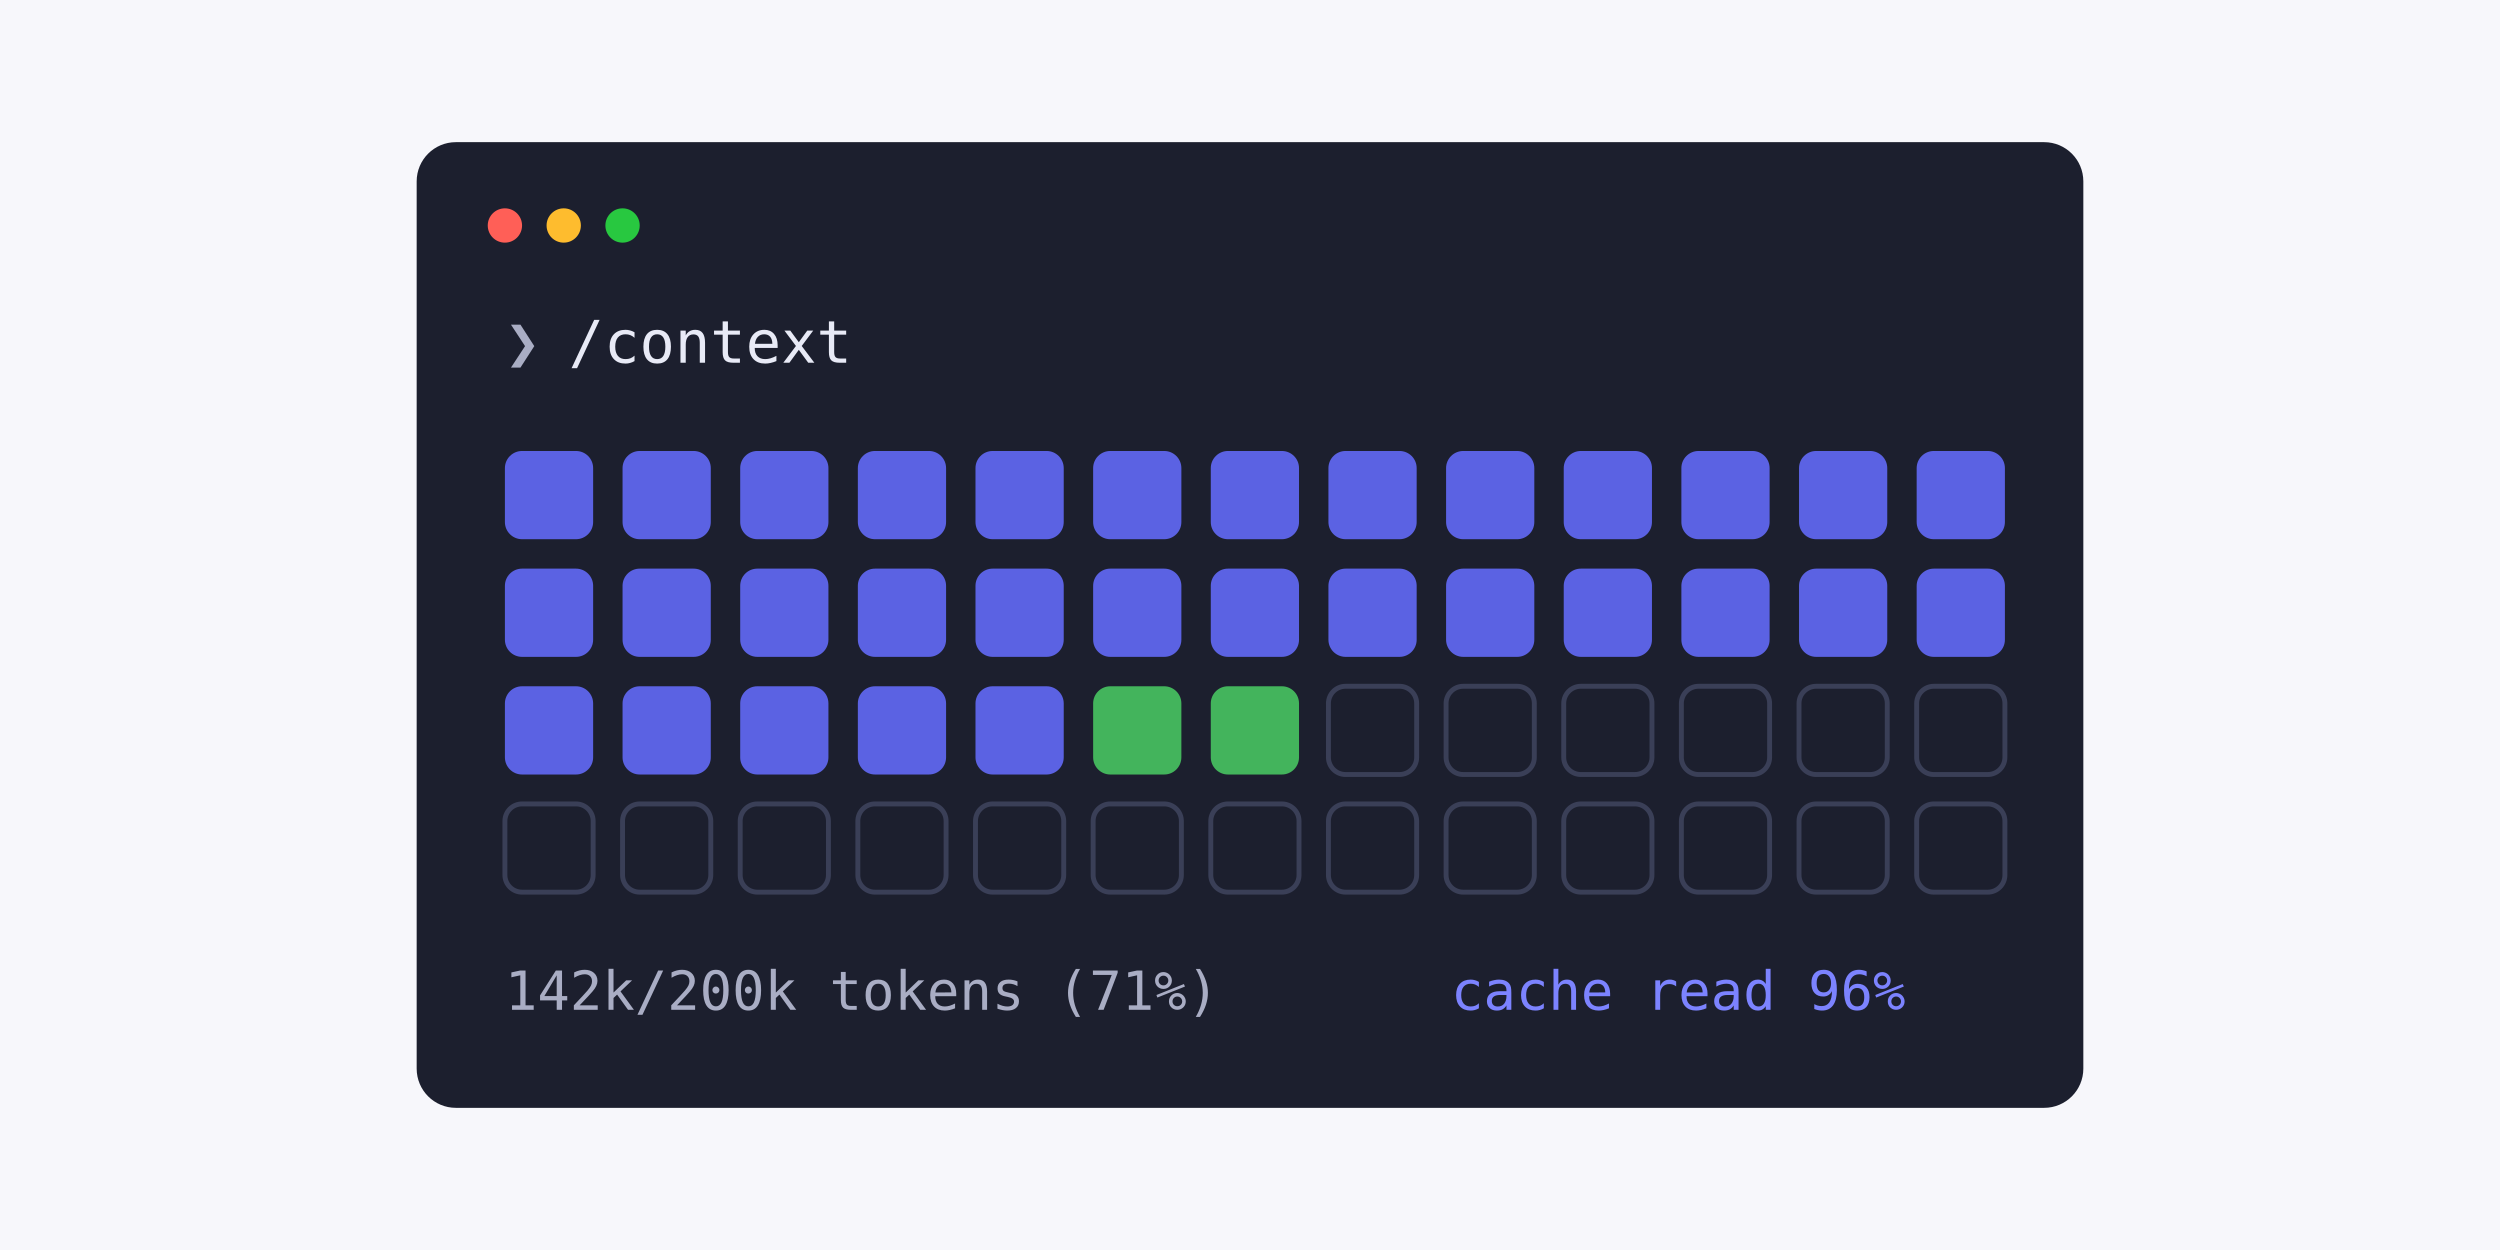
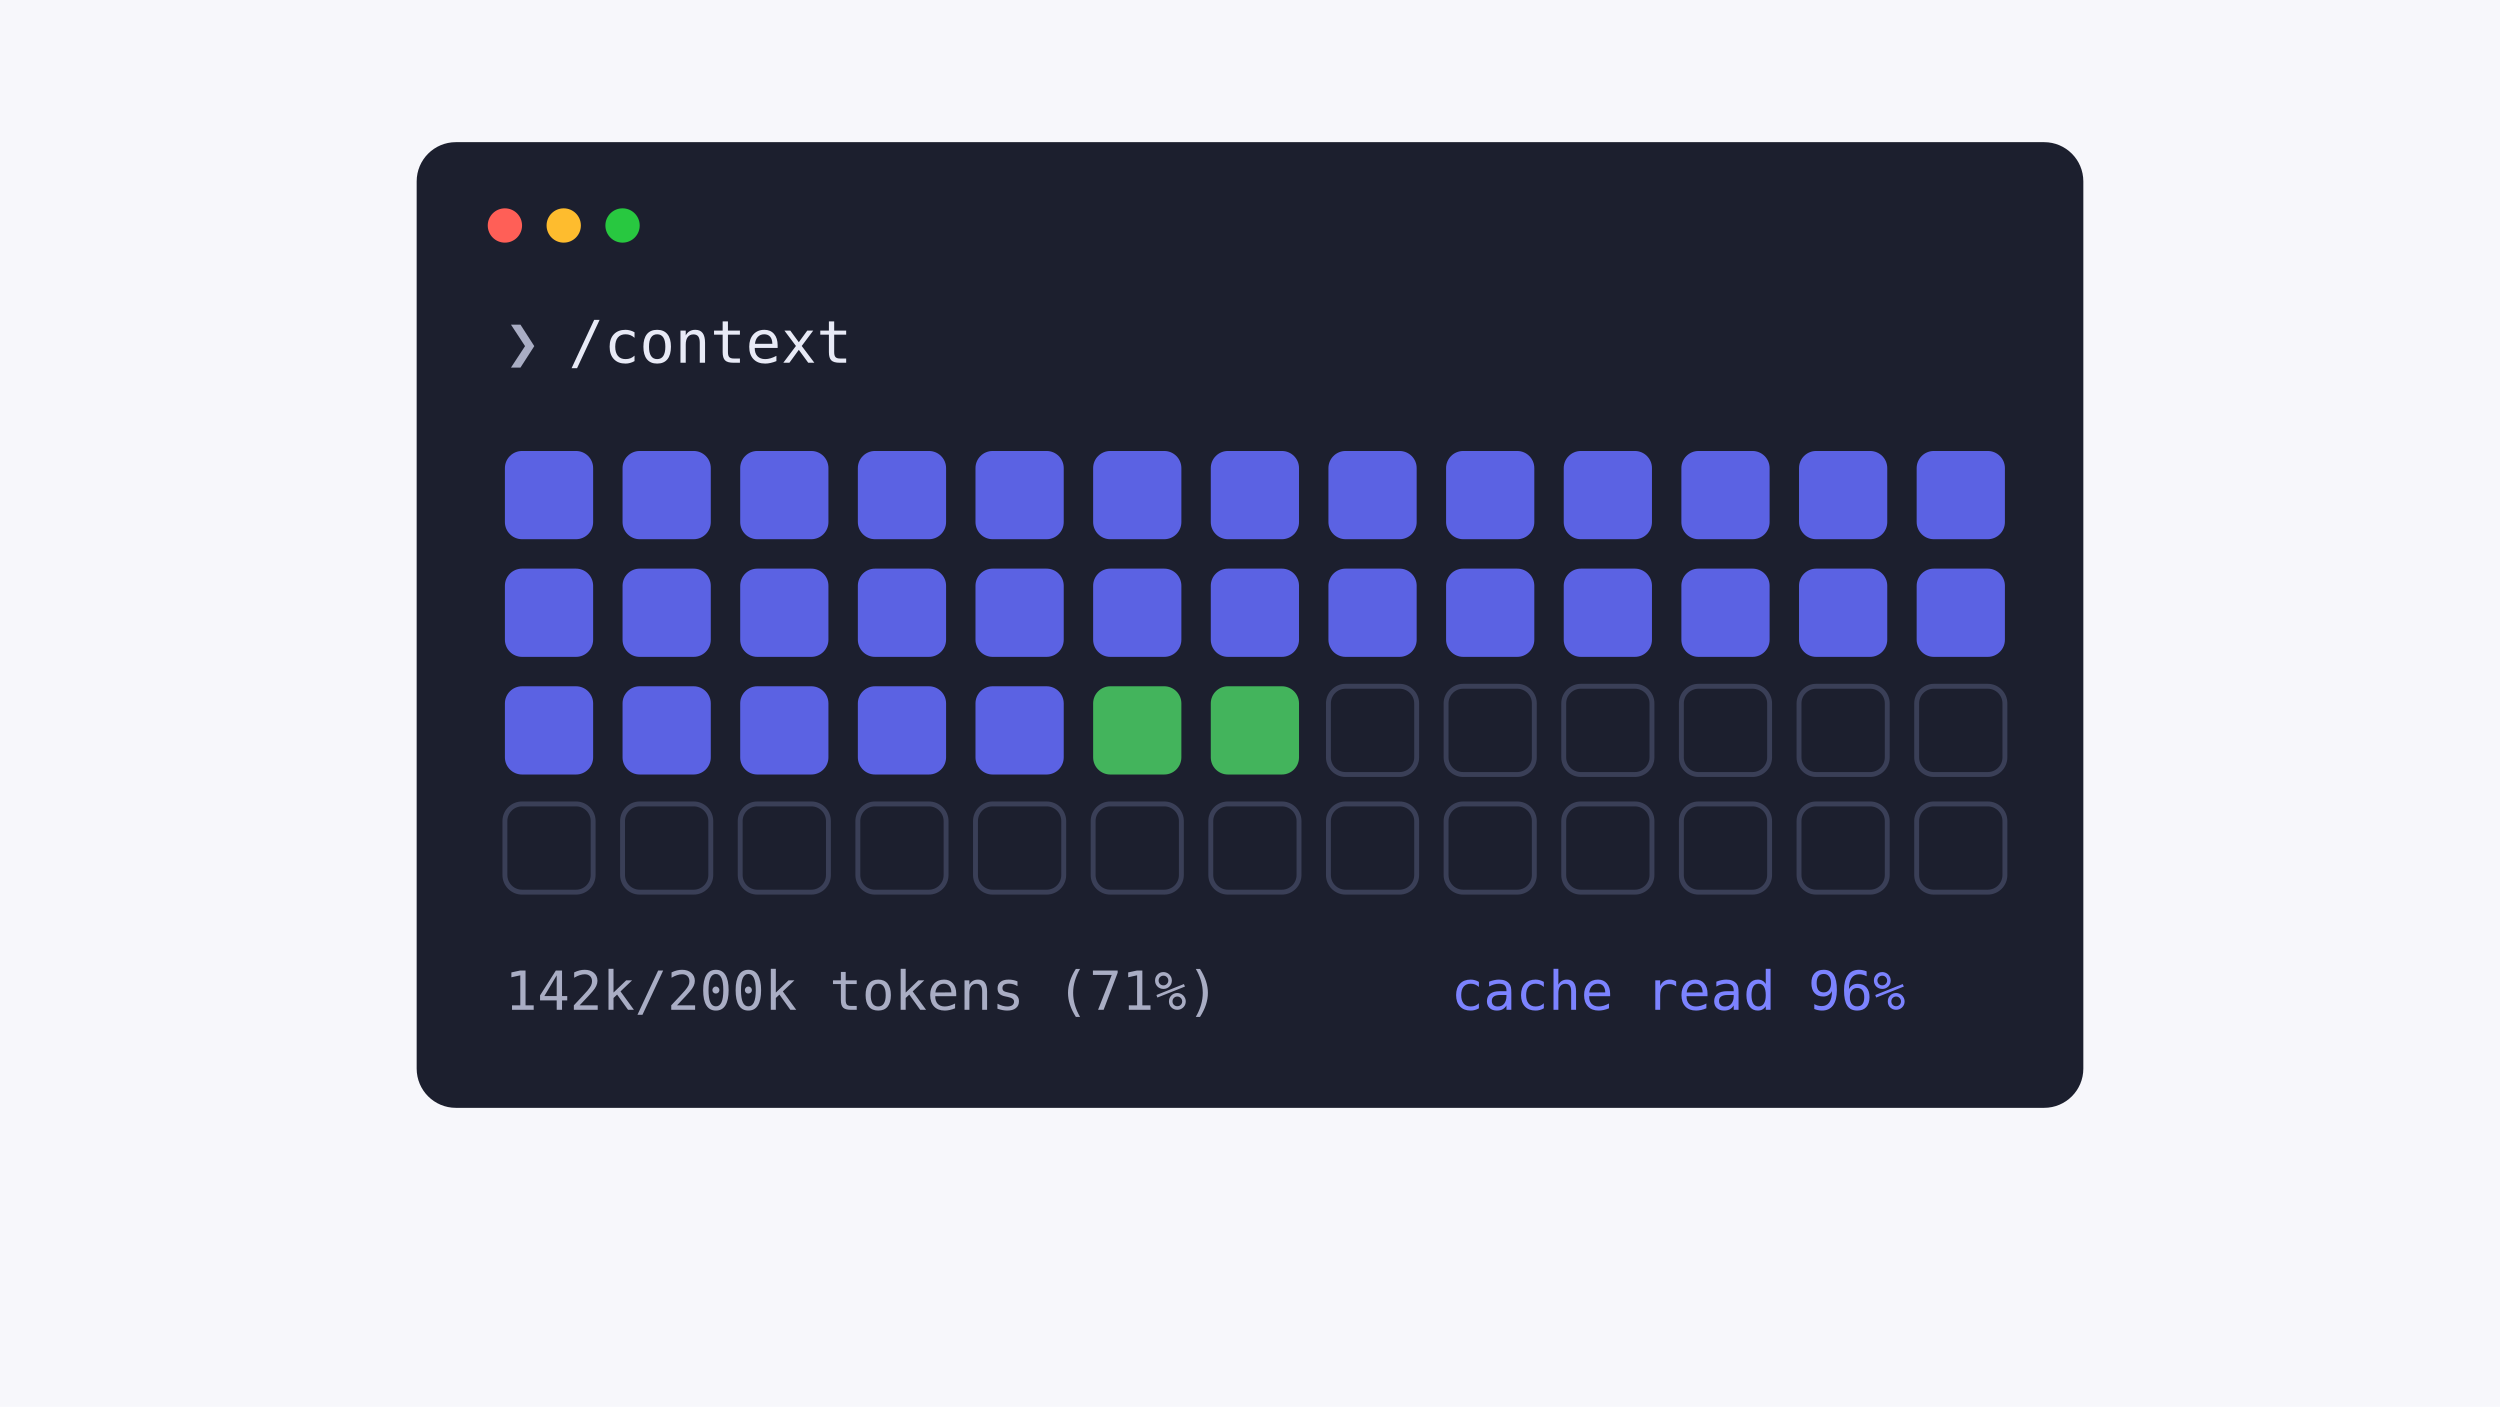
- <svg xmlns="http://www.w3.org/2000/svg" viewBox="0 0 1020 510">
-   <rect width="1020" height="510" fill="#f7f7fb" />
+ <svg xmlns="http://www.w3.org/2000/svg" viewBox="0 0 1020 574">
+   <rect width="1020" height="574" fill="#f7f7fb" />
  <rect x="170" y="58" width="680" height="394" rx="16" fill="#1c1f2e" />
  <circle cx="206" cy="92" r="7" fill="#ff5f57" />
  <circle cx="230" cy="92" r="7" fill="#febc2e" />
  <circle cx="254" cy="92" r="7" fill="#28c840" />
  <text x="206" y="148" font-family="Menlo, 'SF Mono', monospace" font-size="24" fill="#a9adc4">❯</text>
  <text x="232" y="148" font-family="Menlo, 'SF Mono', monospace" font-size="24" fill="#e8eaf6">/context</text>
  <g>
    <rect x="206" y="184" width="36" height="36" rx="7" fill="#5b62e3" />
    <rect x="254" y="184" width="36" height="36" rx="7" fill="#5b62e3" />
    <rect x="302" y="184" width="36" height="36" rx="7" fill="#5b62e3" />
    <rect x="350" y="184" width="36" height="36" rx="7" fill="#5b62e3" />
    <rect x="398" y="184" width="36" height="36" rx="7" fill="#5b62e3" />
    <rect x="446" y="184" width="36" height="36" rx="7" fill="#5b62e3" />
    <rect x="494" y="184" width="36" height="36" rx="7" fill="#5b62e3" />
    <rect x="542" y="184" width="36" height="36" rx="7" fill="#5b62e3" />
    <rect x="590" y="184" width="36" height="36" rx="7" fill="#5b62e3" />
    <rect x="638" y="184" width="36" height="36" rx="7" fill="#5b62e3" />
    <rect x="686" y="184" width="36" height="36" rx="7" fill="#5b62e3" />
    <rect x="734" y="184" width="36" height="36" rx="7" fill="#5b62e3" />
    <rect x="782" y="184" width="36" height="36" rx="7" fill="#5b62e3" />
    <rect x="206" y="232" width="36" height="36" rx="7" fill="#5b62e3" />
    <rect x="254" y="232" width="36" height="36" rx="7" fill="#5b62e3" />
    <rect x="302" y="232" width="36" height="36" rx="7" fill="#5b62e3" />
    <rect x="350" y="232" width="36" height="36" rx="7" fill="#5b62e3" />
    <rect x="398" y="232" width="36" height="36" rx="7" fill="#5b62e3" />
    <rect x="446" y="232" width="36" height="36" rx="7" fill="#5b62e3" />
    <rect x="494" y="232" width="36" height="36" rx="7" fill="#5b62e3" />
    <rect x="542" y="232" width="36" height="36" rx="7" fill="#5b62e3" />
    <rect x="590" y="232" width="36" height="36" rx="7" fill="#5b62e3" />
    <rect x="638" y="232" width="36" height="36" rx="7" fill="#5b62e3" />
    <rect x="686" y="232" width="36" height="36" rx="7" fill="#5b62e3" />
    <rect x="734" y="232" width="36" height="36" rx="7" fill="#5b62e3" />
    <rect x="782" y="232" width="36" height="36" rx="7" fill="#5b62e3" />
    <rect x="206" y="280" width="36" height="36" rx="7" fill="#5b62e3" />
    <rect x="254" y="280" width="36" height="36" rx="7" fill="#5b62e3" />
    <rect x="302" y="280" width="36" height="36" rx="7" fill="#5b62e3" />
    <rect x="350" y="280" width="36" height="36" rx="7" fill="#5b62e3" />
    <rect x="398" y="280" width="36" height="36" rx="7" fill="#5b62e3" />
    <rect x="446" y="280" width="36" height="36" rx="7" fill="#43b45c" />
    <rect x="494" y="280" width="36" height="36" rx="7" fill="#43b45c" />
    <rect x="542" y="280" width="36" height="36" rx="7" fill="none" stroke="#3a3f57" stroke-width="2" />
    <rect x="590" y="280" width="36" height="36" rx="7" fill="none" stroke="#3a3f57" stroke-width="2" />
    <rect x="638" y="280" width="36" height="36" rx="7" fill="none" stroke="#3a3f57" stroke-width="2" />
    <rect x="686" y="280" width="36" height="36" rx="7" fill="none" stroke="#3a3f57" stroke-width="2" />
    <rect x="734" y="280" width="36" height="36" rx="7" fill="none" stroke="#3a3f57" stroke-width="2" />
    <rect x="782" y="280" width="36" height="36" rx="7" fill="none" stroke="#3a3f57" stroke-width="2" />
    <rect x="206" y="328" width="36" height="36" rx="7" fill="none" stroke="#3a3f57" stroke-width="2" />
    <rect x="254" y="328" width="36" height="36" rx="7" fill="none" stroke="#3a3f57" stroke-width="2" />
    <rect x="302" y="328" width="36" height="36" rx="7" fill="none" stroke="#3a3f57" stroke-width="2" />
    <rect x="350" y="328" width="36" height="36" rx="7" fill="none" stroke="#3a3f57" stroke-width="2" />
    <rect x="398" y="328" width="36" height="36" rx="7" fill="none" stroke="#3a3f57" stroke-width="2" />
    <rect x="446" y="328" width="36" height="36" rx="7" fill="none" stroke="#3a3f57" stroke-width="2" />
    <rect x="494" y="328" width="36" height="36" rx="7" fill="none" stroke="#3a3f57" stroke-width="2" />
    <rect x="542" y="328" width="36" height="36" rx="7" fill="none" stroke="#3a3f57" stroke-width="2" />
    <rect x="590" y="328" width="36" height="36" rx="7" fill="none" stroke="#3a3f57" stroke-width="2" />
    <rect x="638" y="328" width="36" height="36" rx="7" fill="none" stroke="#3a3f57" stroke-width="2" />
    <rect x="686" y="328" width="36" height="36" rx="7" fill="none" stroke="#3a3f57" stroke-width="2" />
    <rect x="734" y="328" width="36" height="36" rx="7" fill="none" stroke="#3a3f57" stroke-width="2" />
    <rect x="782" y="328" width="36" height="36" rx="7" fill="none" stroke="#3a3f57" stroke-width="2" />
  </g>
  <text x="206" y="412" font-family="Menlo, 'SF Mono', monospace" font-size="22" fill="#a9adc4">142k/200k tokens (71%)</text>
  <text x="592" y="412" font-family="Menlo, 'SF Mono', monospace" font-size="22" fill="#7c83ff">cache read 96%</text>
</svg>
